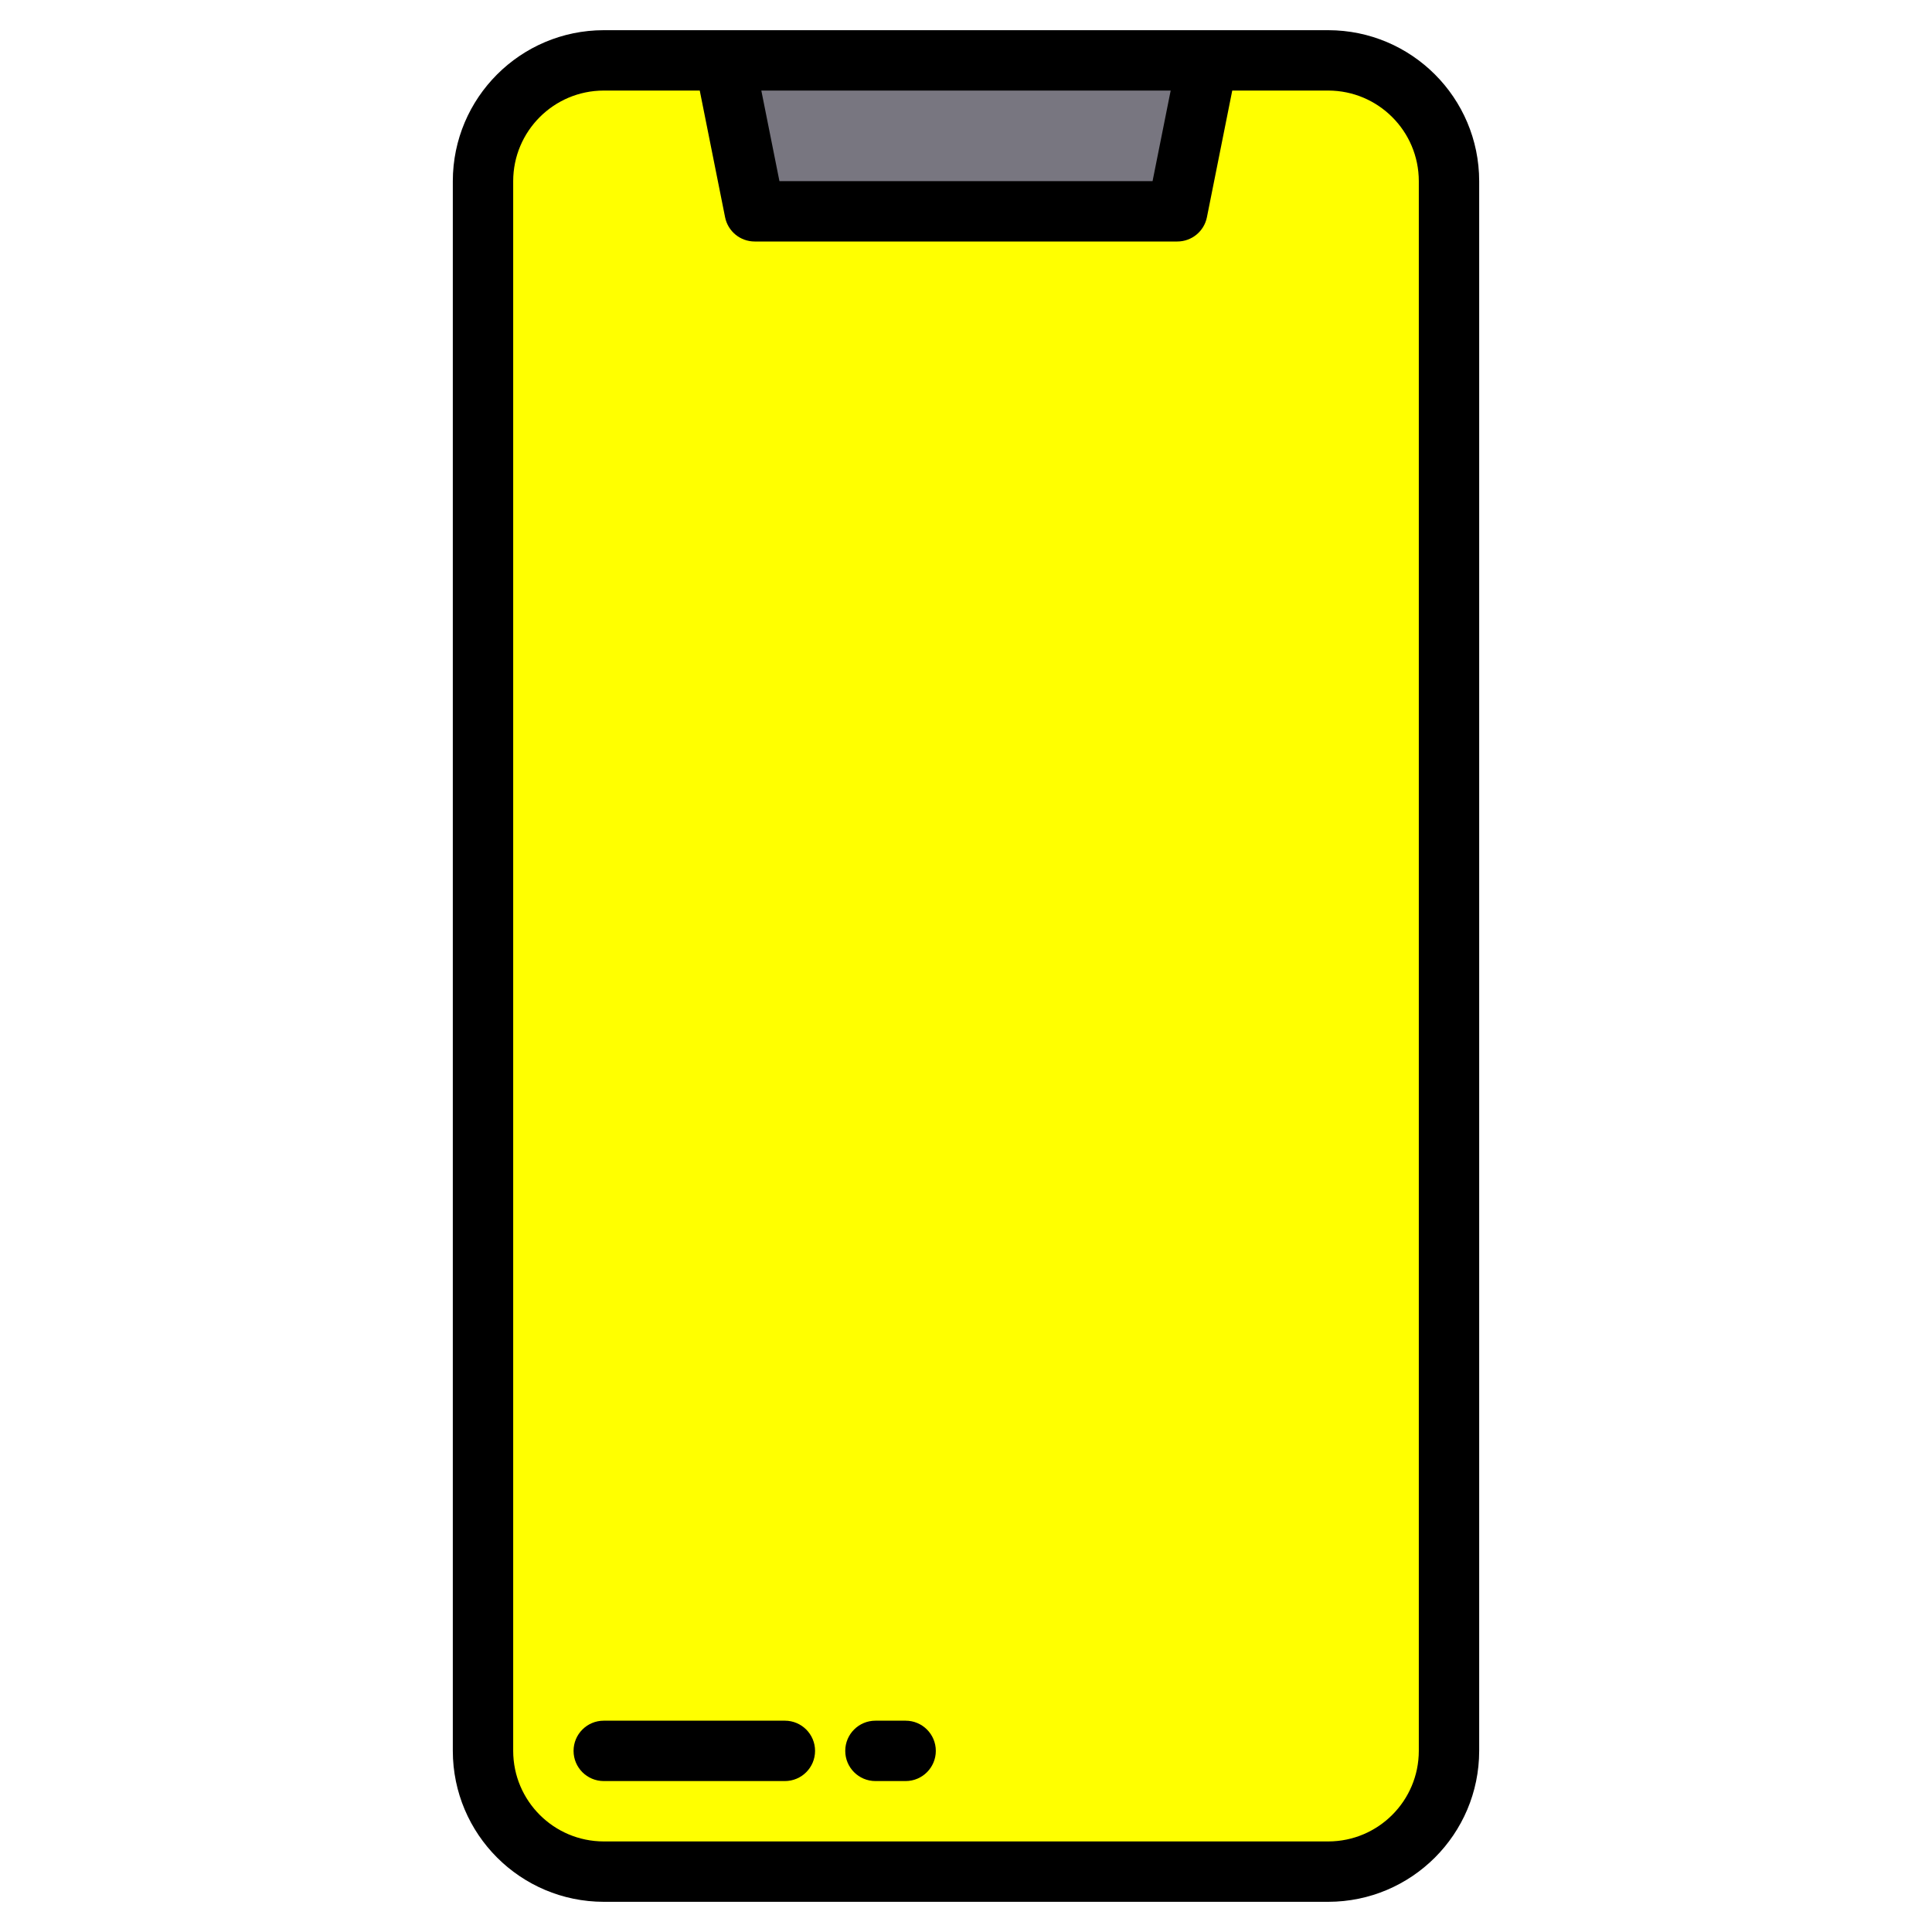
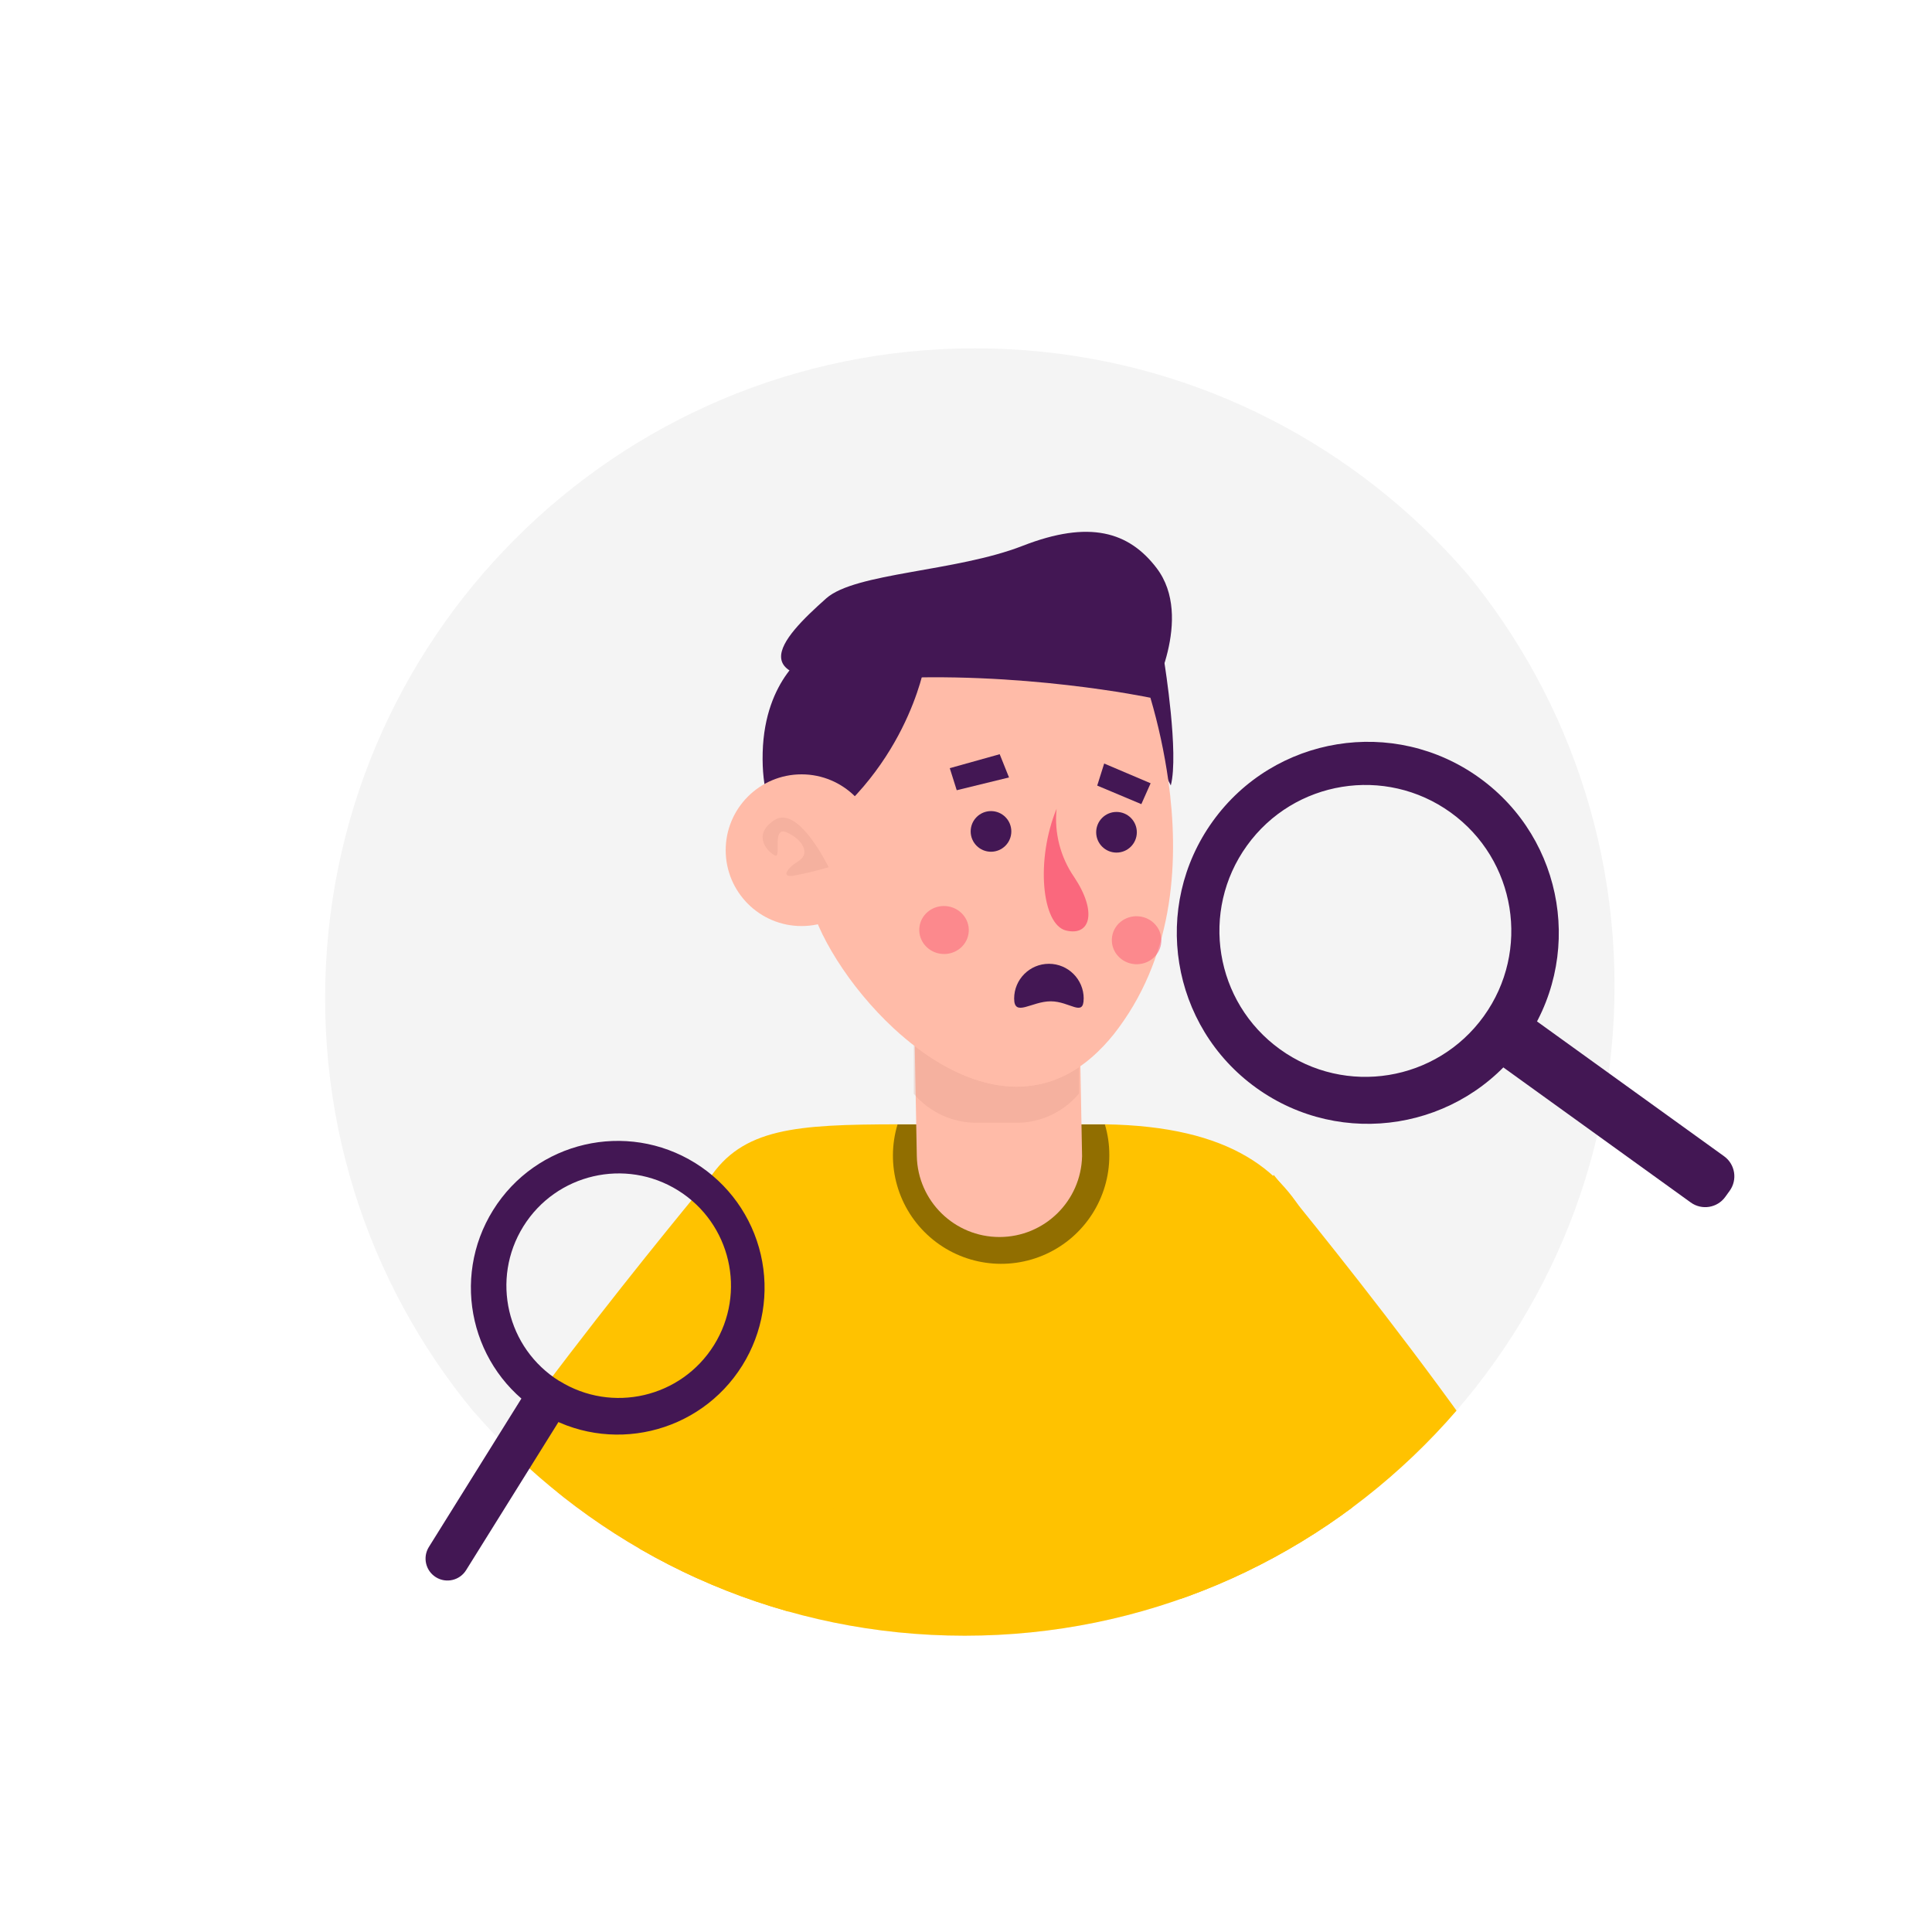
- <svg xmlns="http://www.w3.org/2000/svg" height="512px" viewBox="0 0 512 512" width="512px" class="">
-   <g>
-     <g id="Smartphone">
-       <rect fill="#78b9eb" height="480" rx="32" width="256" x="128" y="18" data-original="#78B9EB" class="active-path" style="fill:#FFFF00" data-old_color="#78b9eb" />
-       <path d="m312 58h-112l-8-40h128z" fill="#787680" data-original="#787680" class="" />
-       <path d="m352 8h-192a40.045 40.045 0 0 0 -40 40v416a40.045 40.045 0 0 0 40 40h192a40.045 40.045 0 0 0 40-40v-416a40.045 40.045 0 0 0 -40-40zm-41.758 16-4.8 24h-98.883l-4.8-24zm65.758 440a24.027 24.027 0 0 1 -24 24h-192a24.027 24.027 0 0 1 -24-24v-416a24.027 24.027 0 0 1 24-24h25.441l6.714 33.569a8 8 0 0 0 7.845 6.431h112a8 8 0 0 0 7.845-6.431l6.714-33.569h25.441a24.027 24.027 0 0 1 24 24z" data-original="#000000" class="" />
-       <path d="m208 456h-48a8 8 0 0 0 0 16h48a8 8 0 0 0 0-16z" data-original="#000000" class="" />
-       <path d="m240 456h-8a8 8 0 0 0 0 16h8a8 8 0 0 0 0-16z" data-original="#000000" class="" />
-     </g>
+ <svg xmlns="http://www.w3.org/2000/svg" id="Layer_1" data-name="Layer 1" viewBox="0 0 500 500">
+   <defs>
+     <style>.cls-1,.cls-9{fill:none;}.cls-2{clip-path:url(#clip-path);}.cls-3{fill:#f4f4f4;}.cls-4{fill:#ffbba8;}.cls-5{fill:#ffc200;}.cls-6{opacity:0.43;}.cls-7{fill:#d89282;opacity:0.25;}.cls-8{fill:#431754;}.cls-9{stroke:#3f2300;stroke-linecap:round;stroke-miterlimit:10;stroke-width:0.25px;}.cls-10,.cls-11{fill:#fa687d;}.cls-10{opacity:0.61;}.cls-12{opacity:0.1;}</style>
+     <clipPath id="clip-path">
+       <circle class="cls-1" cx="249.66" cy="255.14" r="168.18" />
+     </clipPath>
+   </defs>
+   <g class="cls-2">
+     <circle class="cls-3" cx="252.32" cy="258.33" r="168.18" />
+     <path class="cls-4" d="M151.54,377.94l-62.85,72c-8.67,11.47-12.91,21.17.17,32.18h0c14,11.78,27.29,1.79,38.58-12.6l53.94-62.57Z" />
+     <path class="cls-4" d="M87.63,483.35A22.49,22.49,0,0,1,81.69,476L29.16,355.28l21-10.61,69.13,112.59c8.94,15.39-3.13,33.47-20.62,31A22.66,22.66,0,0,1,87.63,483.35Z" />
+     <path class="cls-5" d="M356.58,630.53c-118.22,39.8-188.19,13.26-188.19,13.26S151.79,529,166.12,394.08c10.57-99.59,13.61-103,66.16-103.11h51.44c.77,0,1.49,0,2.22,0,65.09,1,59.06,46.23,63.45,92.55C362.37,520.75,356.58,630.53,356.58,630.53Z" />
+     <path class="cls-5" d="M183.26,305.43S114.09,388.38,103,417.66l50.48,34.86s55.16-32.44,63-50.11C216.43,402.41,216.36,349.26,183.26,305.43Z" />
+     <path class="cls-6" d="M287.09,299a28,28,0,1,1-54.81-8h51.44c.77,0,1.49,0,2.22,0A27.31,27.31,0,0,1,287.09,299Z" />
+     <path class="cls-5" d="M329.64,304.08s68.75,83,78.85,112.65l-51.44,34.91s-54.62-33.34-62.18-51.13C294.87,400.51,295.83,347.36,329.64,304.08Z" />
+     <path class="cls-4" d="M279.25,257l.79,42.21a21.39,21.39,0,0,1-42.77,0L236.48,257Z" />
+     <path class="cls-7" d="M279.25,276.19V283A21.09,21.09,0,0,1,263,290.58H252.74a21.32,21.32,0,0,1-16.26-7.52V270.54C249.48,280.63,265.21,285.67,279.25,276.19Z" />
+     <path class="cls-8" d="M301.37,171.66s3.78,23.43,1.63,31.61c0,0-8.62-16.28-9.92-25.46C293.08,177.81,294.93,164.79,301.37,171.66Z" />
+     <path class="cls-4" d="M289.59,265.89a47.14,47.14,0,0,1-5.48,6.31c-17,16.38-37.5,8.08-52.75-6-11.69-10.82-20.34-25.08-22-34.25-.13-.6-.22-1.26-.35-1.86-.74-4-1.56-8-2.34-12a8,8,0,0,1-.22-1,7.47,7.47,0,0,1-.18-.92c-.65-3.21-1.21-6.47-1.73-9.69-1.7-11.12-2.09-22,1.69-31.94A30.57,30.57,0,0,1,208.8,169c.35-.7.78-1.39,1.22-2.09,12.25-19,81.52-3.65,81.52-3.65s1.48,3.18,3.39,8.61c.87,2.48,1.83,5.39,2.78,8.65A151.25,151.25,0,0,1,302.36,202C305.15,222,304.06,246.21,289.59,265.89Z" />
+     <path class="cls-8" d="M239.28,172.19s-4.86,28.44-32.59,45.88c0,0-9.83-4-9.31-23.33s12.13-26.17,12.13-26.17Z" />
+     <path class="cls-8" d="M297.73,180.58s11.38-20.7,1.61-33.55c-7.18-9.43-17.4-12.51-34.68-5.77s-43.31,6.92-50.84,13.6c-12,10.68-23.55,23.12,13.3,20.86S297.73,180.58,297.73,180.58Z" />
+     <path class="cls-9" d="M199.22,213.34c9.38,1,12.55,9.76,12.55,9.76" />
+     <path class="cls-9" d="M206.92,223.32a14.43,14.43,0,0,1-.31-7" />
+     <circle class="cls-4" cx="207.44" cy="220.03" r="19.63" />
+     <ellipse class="cls-10" cx="244.3" cy="240.66" rx="6.21" ry="6.41" transform="translate(-11.93 468.59) rotate(-86.22)" />
+     <ellipse class="cls-10" cx="294.12" cy="243.31" rx="6.21" ry="6.41" transform="translate(31.98 520.77) rotate(-86.22)" />
+     <circle class="cls-8" cx="256.47" cy="215.17" r="5.26" />
+     <circle class="cls-8" cx="288.95" cy="215.39" r="5.26" />
+     <path class="cls-11" d="M273.44,209.31A26.49,26.49,0,0,0,278,227c6,9,4.21,15.33-2.1,13.82S268,222.54,273.44,209.31Z" />
+     <polygon class="cls-8" points="261.13 201.2 247.6 204.51 245.8 198.8 258.72 195.19 261.13 201.2" />
+     <polygon class="cls-8" points="285.76 197.6 283.96 203.31 295.38 208.11 297.78 202.71 285.76 197.6" />
+     <path class="cls-7" d="M214.45,224.44s-7.81-16.23-14-12.22-1.4,8.61.2,9.21-1-7.81,3-6,6.21,5.41,3,7.42-4.41,4.2-1.4,3.8A91.6,91.6,0,0,0,214.45,224.44Z" />
+     <path class="cls-8" d="M280.45,258.43c0,4.9-3.57.71-8.53.71s-9.46,4.19-9.46-.71a9,9,0,0,1,18,0Z" />
+     <path class="cls-12" d="M339.2,462.84S287.38,550.45,179,567.24C179,567.24,270.56,537.28,339.2,462.84Z" />
  </g>
+   <path class="cls-8" d="M313.88,212.52a49.43,49.43,0,1,0,69-11.21A49.43,49.43,0,0,0,313.88,212.52ZM384,263a37.77,37.77,0,1,1-8.56-52.72A37.77,37.77,0,0,1,384,263Z" />
+   <rect class="cls-8" x="409.51" y="249.97" width="14.75" height="74.41" rx="6.4" transform="translate(-59.83 457.51) rotate(-54.22)" />
+   <path class="cls-8" d="M179.94,301a38,38,0,1,0,12.16,52.4A38,38,0,0,0,179.94,301Zm-35.17,56.42a29.06,29.06,0,1,1,40-9.29A29.05,29.05,0,0,1,144.77,357.39Z" />
+   <rect class="cls-8" x="122.26" y="355.26" width="11.35" height="57.25" rx="5.68" transform="translate(222.47 -9.56) rotate(31.94)" />
</svg>
